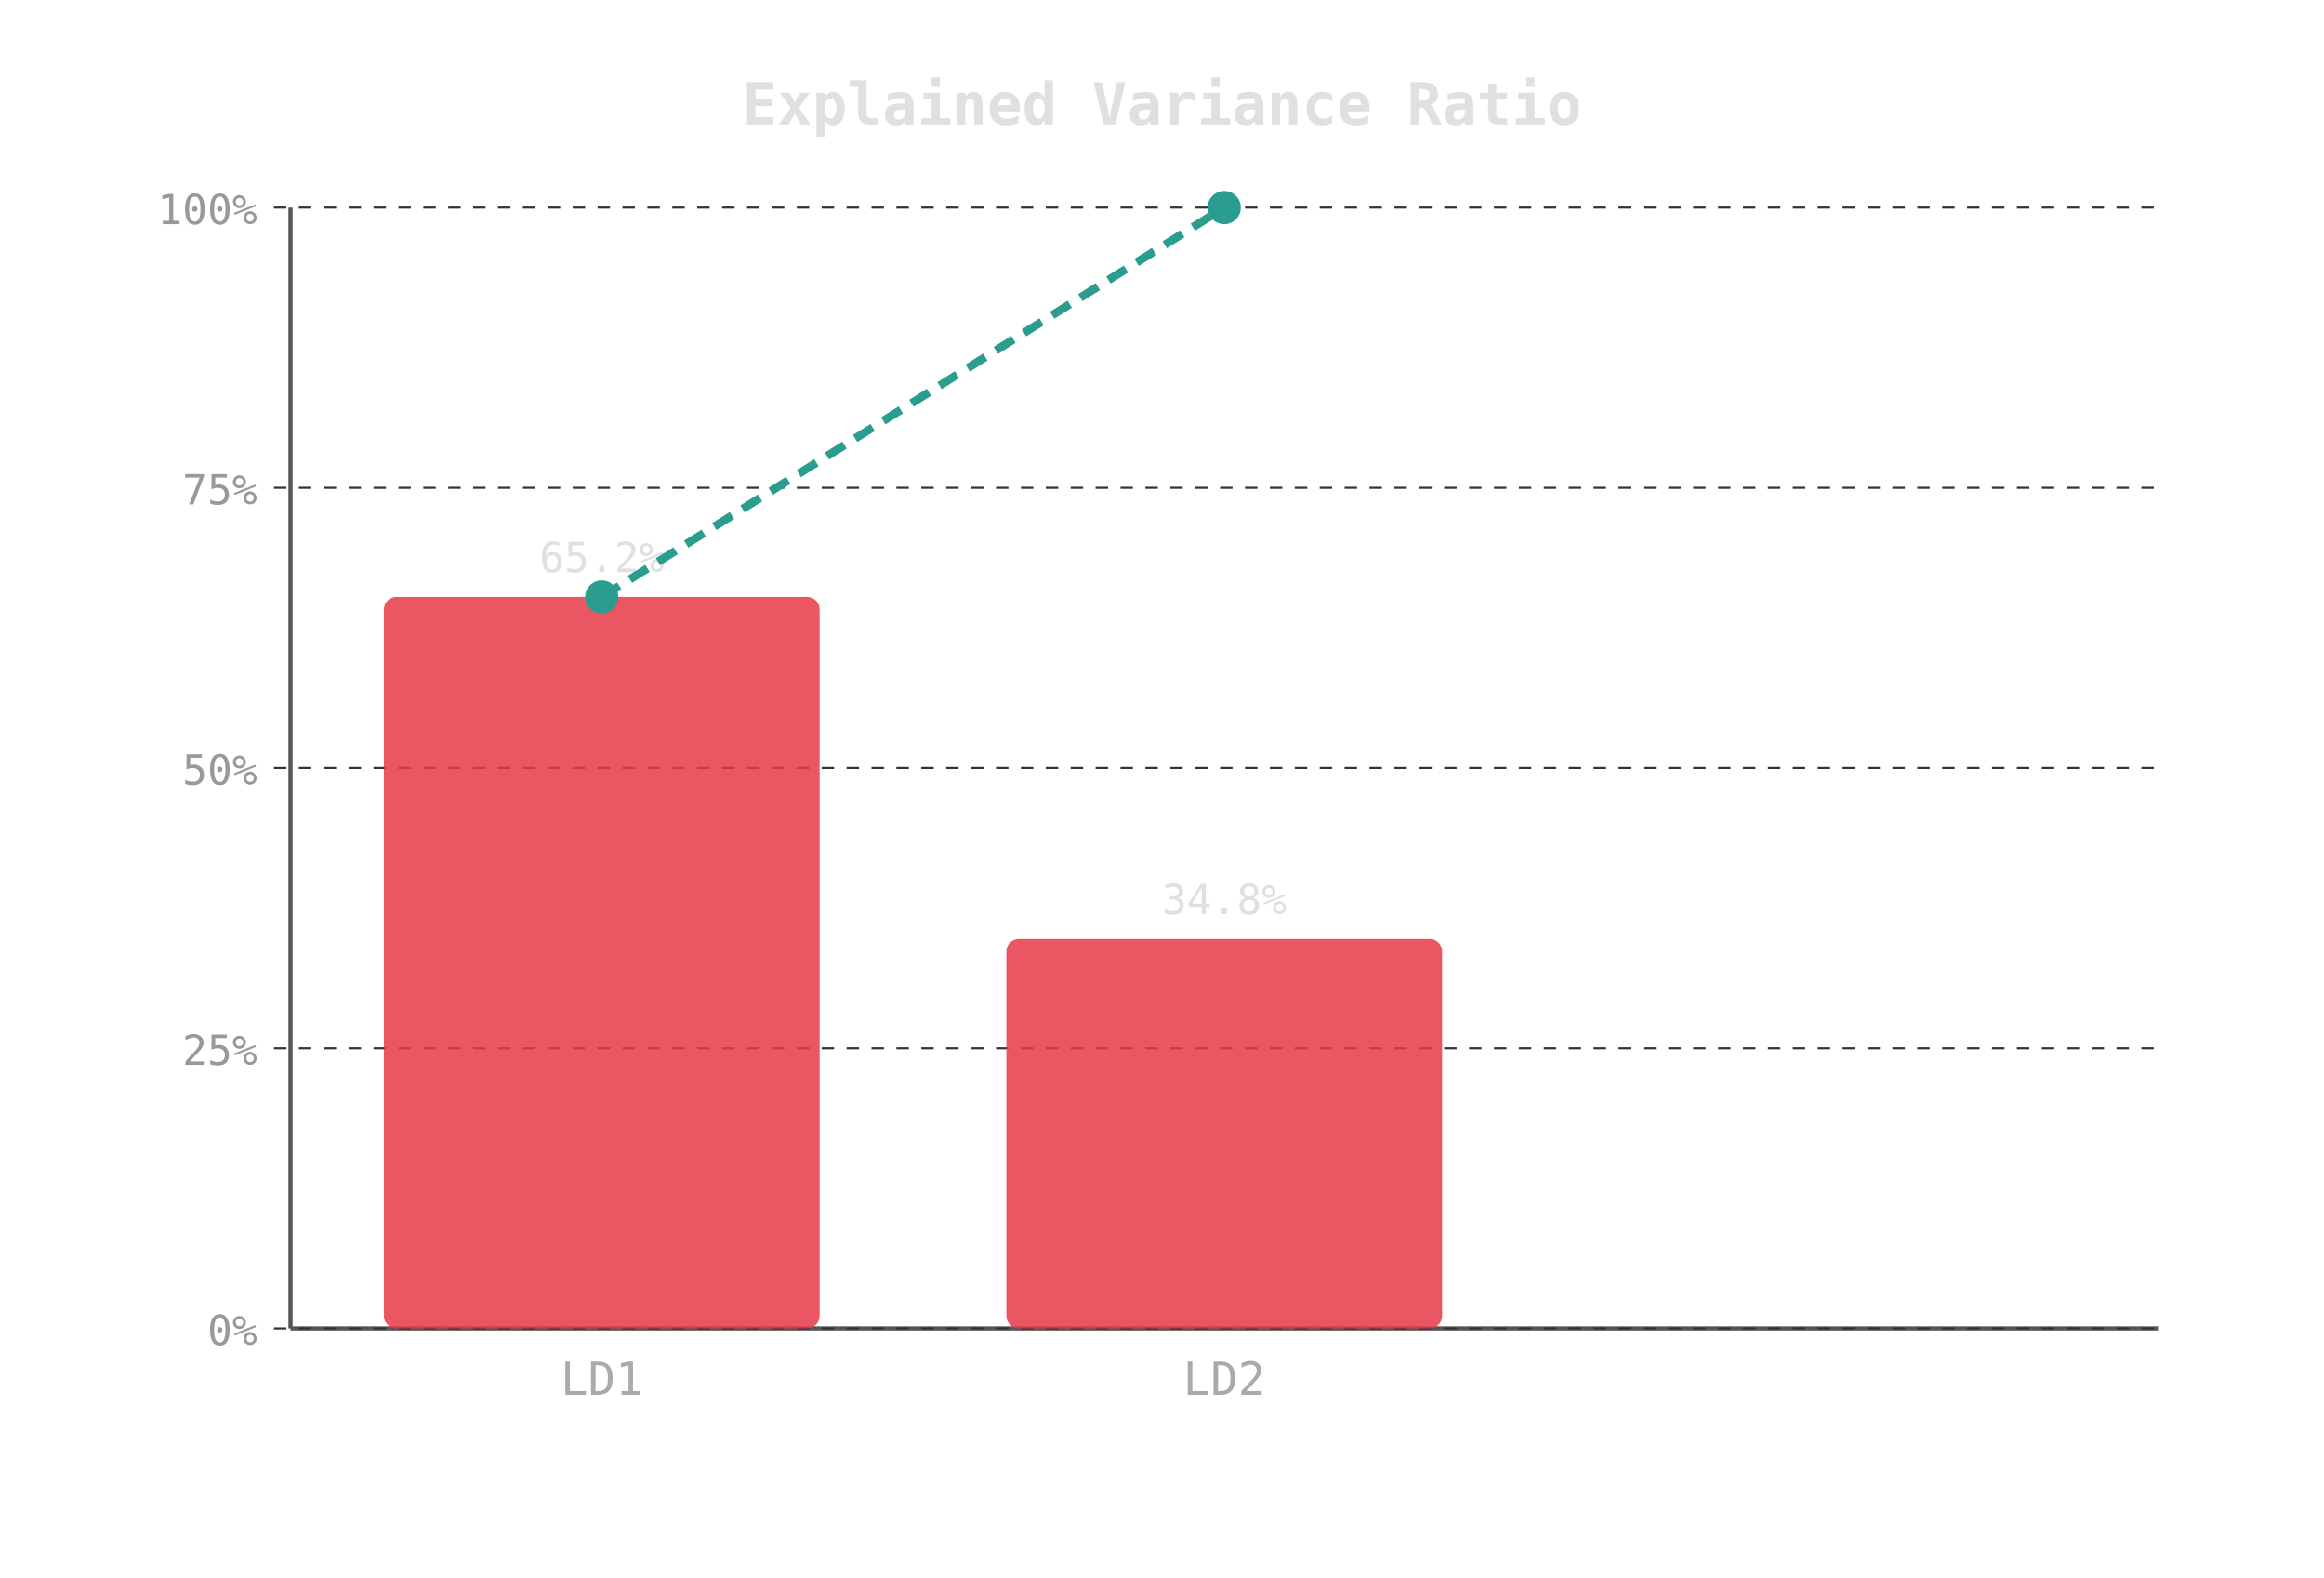
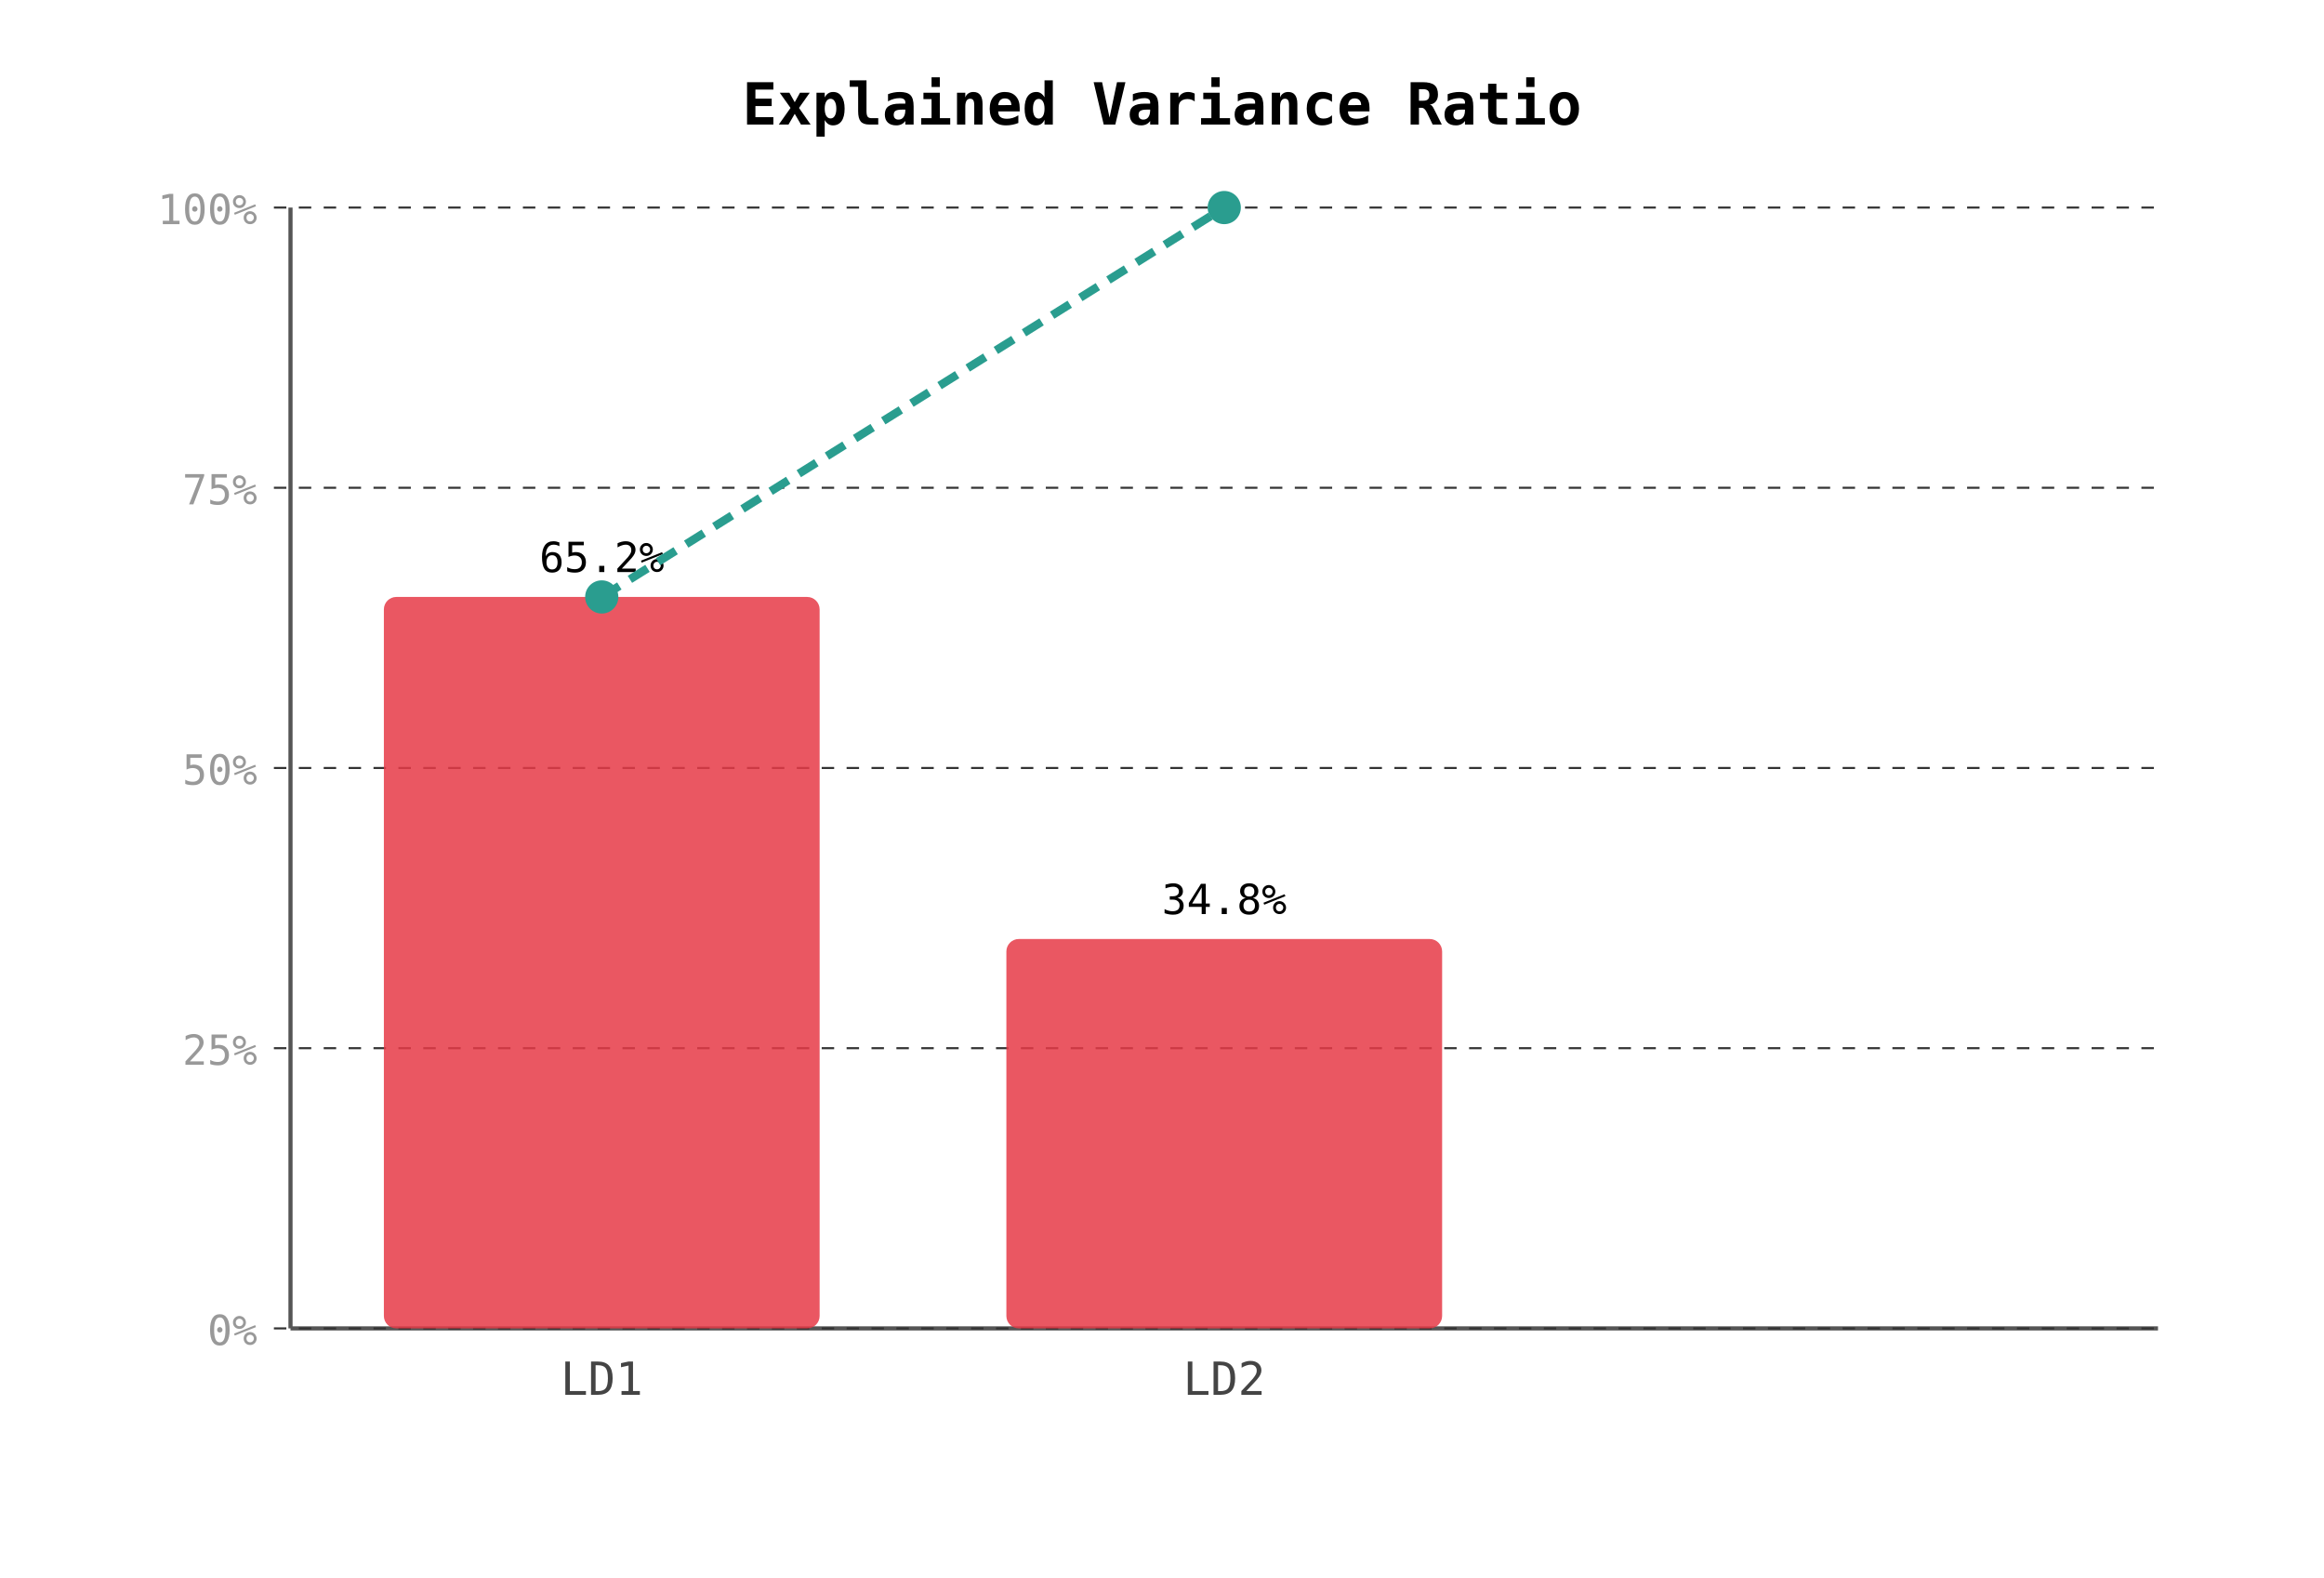
- <svg xmlns="http://www.w3.org/2000/svg" width="560" height="380" style="background:#1a1a2e;font-family:monospace;">
-   <text x="280" y="30" text-anchor="middle" fill="#e0e0e0" font-size="14" font-weight="bold">Explained Variance Ratio</text>
+ <svg xmlns="http://www.w3.org/2000/svg" width="560" height="380" style="background:#ffffff;font-family:monospace;">
+   <text x="280" y="30" text-anchor="middle" fill="#000000" font-size="14" font-weight="bold">Explained Variance Ratio</text>
  <line x1="70" y1="50" x2="70" y2="320" stroke="#555" stroke-width="1" />
  <line x1="70" y1="320" x2="520" y2="320" stroke="#555" stroke-width="1" />
  <line x1="66" y1="320.0" x2="520" y2="320.0" stroke="#333" stroke-width="0.5" stroke-dasharray="3,3" />
  <text x="62" y="324.0" text-anchor="end" fill="#999" font-size="10">0%</text>
  <line x1="66" y1="252.5" x2="520" y2="252.5" stroke="#333" stroke-width="0.5" stroke-dasharray="3,3" />
  <text x="62" y="256.5" text-anchor="end" fill="#999" font-size="10">25%</text>
  <line x1="66" y1="185.0" x2="520" y2="185.0" stroke="#333" stroke-width="0.5" stroke-dasharray="3,3" />
  <text x="62" y="189.0" text-anchor="end" fill="#999" font-size="10">50%</text>
  <line x1="66" y1="117.5" x2="520" y2="117.5" stroke="#333" stroke-width="0.5" stroke-dasharray="3,3" />
  <text x="62" y="121.5" text-anchor="end" fill="#999" font-size="10">75%</text>
  <line x1="66" y1="50.0" x2="520" y2="50.0" stroke="#333" stroke-width="0.5" stroke-dasharray="3,3" />
  <text x="62" y="54.0" text-anchor="end" fill="#999" font-size="10">100%</text>
  <rect x="92.5" y="143.8" width="105.0" height="176.2" fill="#e63946" rx="3" opacity="0.85" />
-   <text x="145.0" y="137.8" text-anchor="middle" fill="#e0e0e0" font-size="10">65.2%</text>
-   <text x="145.0" y="336.0" text-anchor="middle" fill="#aaa" font-size="11">LD1</text>
+   <text x="145.0" y="137.8" text-anchor="middle" fill="#000000" font-size="10">65.2%</text>
+   <text x="145.0" y="336.0" text-anchor="middle" fill="#444444" font-size="11">LD1</text>
  <rect x="242.5" y="226.2" width="105.0" height="93.8" fill="#e63946" rx="3" opacity="0.85" />
-   <text x="295.0" y="220.2" text-anchor="middle" fill="#e0e0e0" font-size="10">34.8%</text>
-   <text x="295.0" y="336.0" text-anchor="middle" fill="#aaa" font-size="11">LD2</text>
+   <text x="295.0" y="220.2" text-anchor="middle" fill="#000000" font-size="10">34.8%</text>
+   <text x="295.0" y="336.0" text-anchor="middle" fill="#444444" font-size="11">LD2</text>
  <polyline points="145.0,143.8 295.0,50.0" fill="none" stroke="#2a9d8f" stroke-width="2" stroke-dasharray="5,3" />
  <circle cx="145.0" cy="143.8" r="4" fill="#2a9d8f" />
  <circle cx="295.0" cy="50.0" r="4" fill="#2a9d8f" />
</svg>
